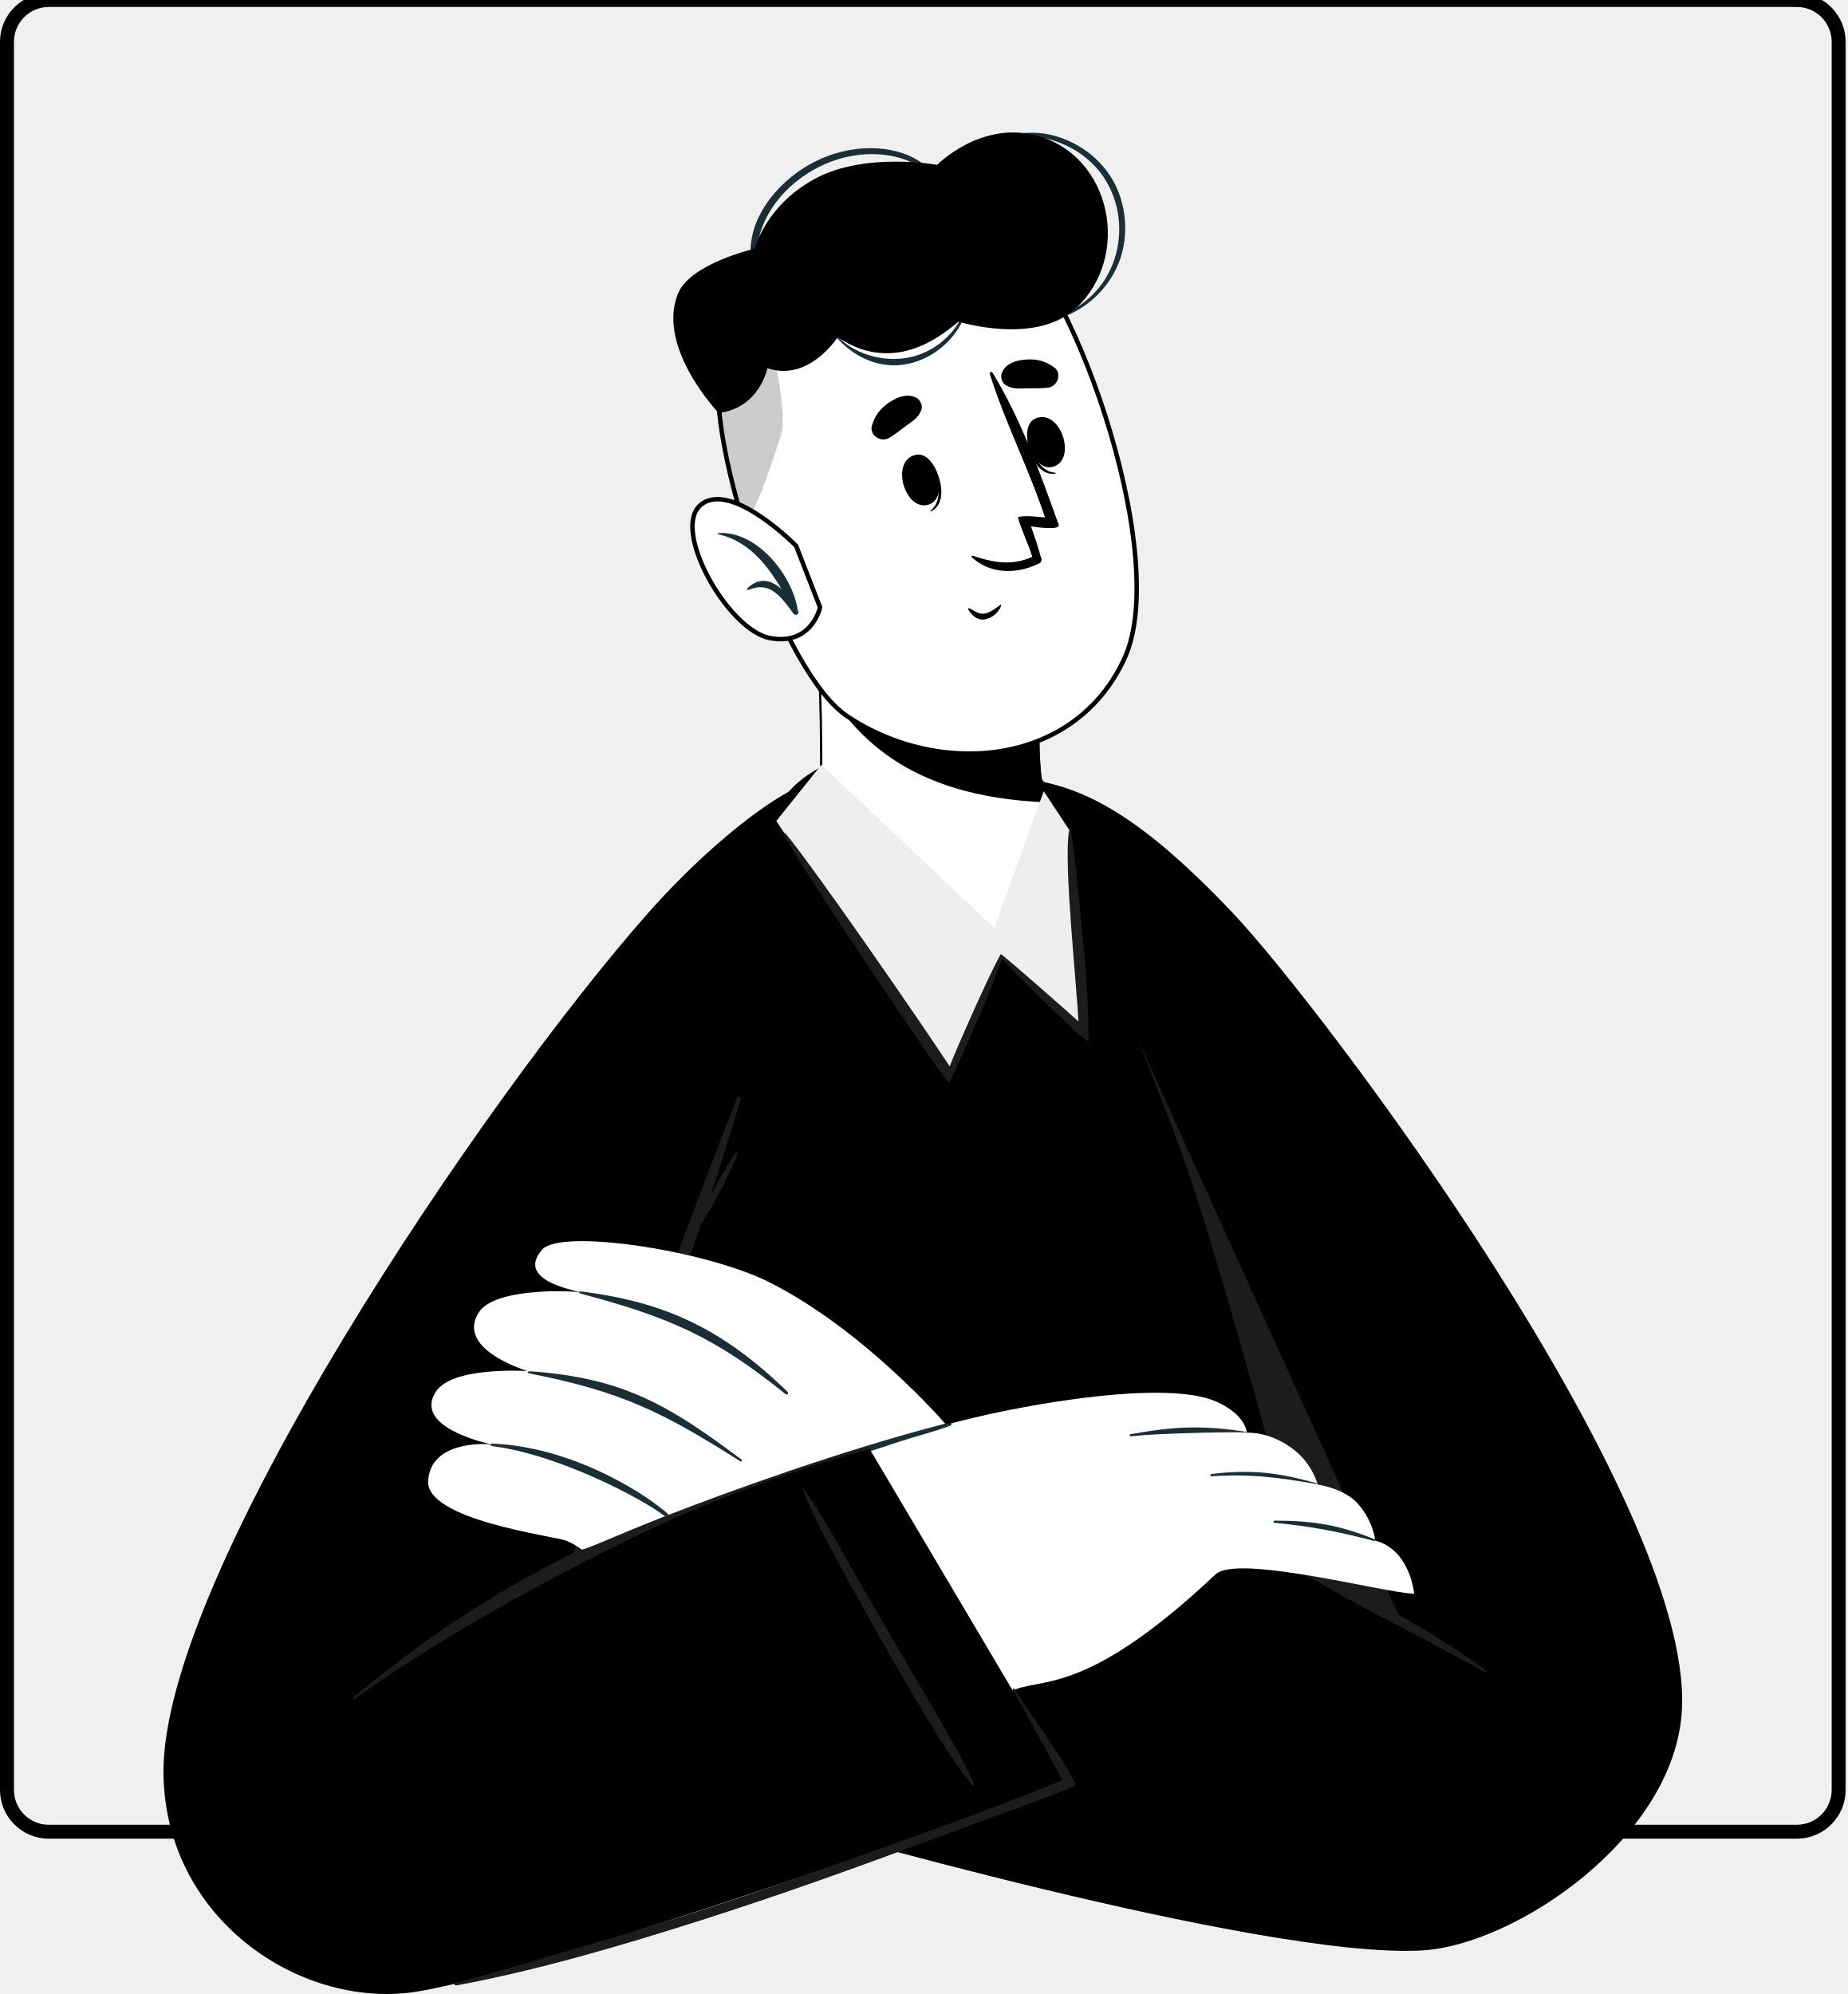
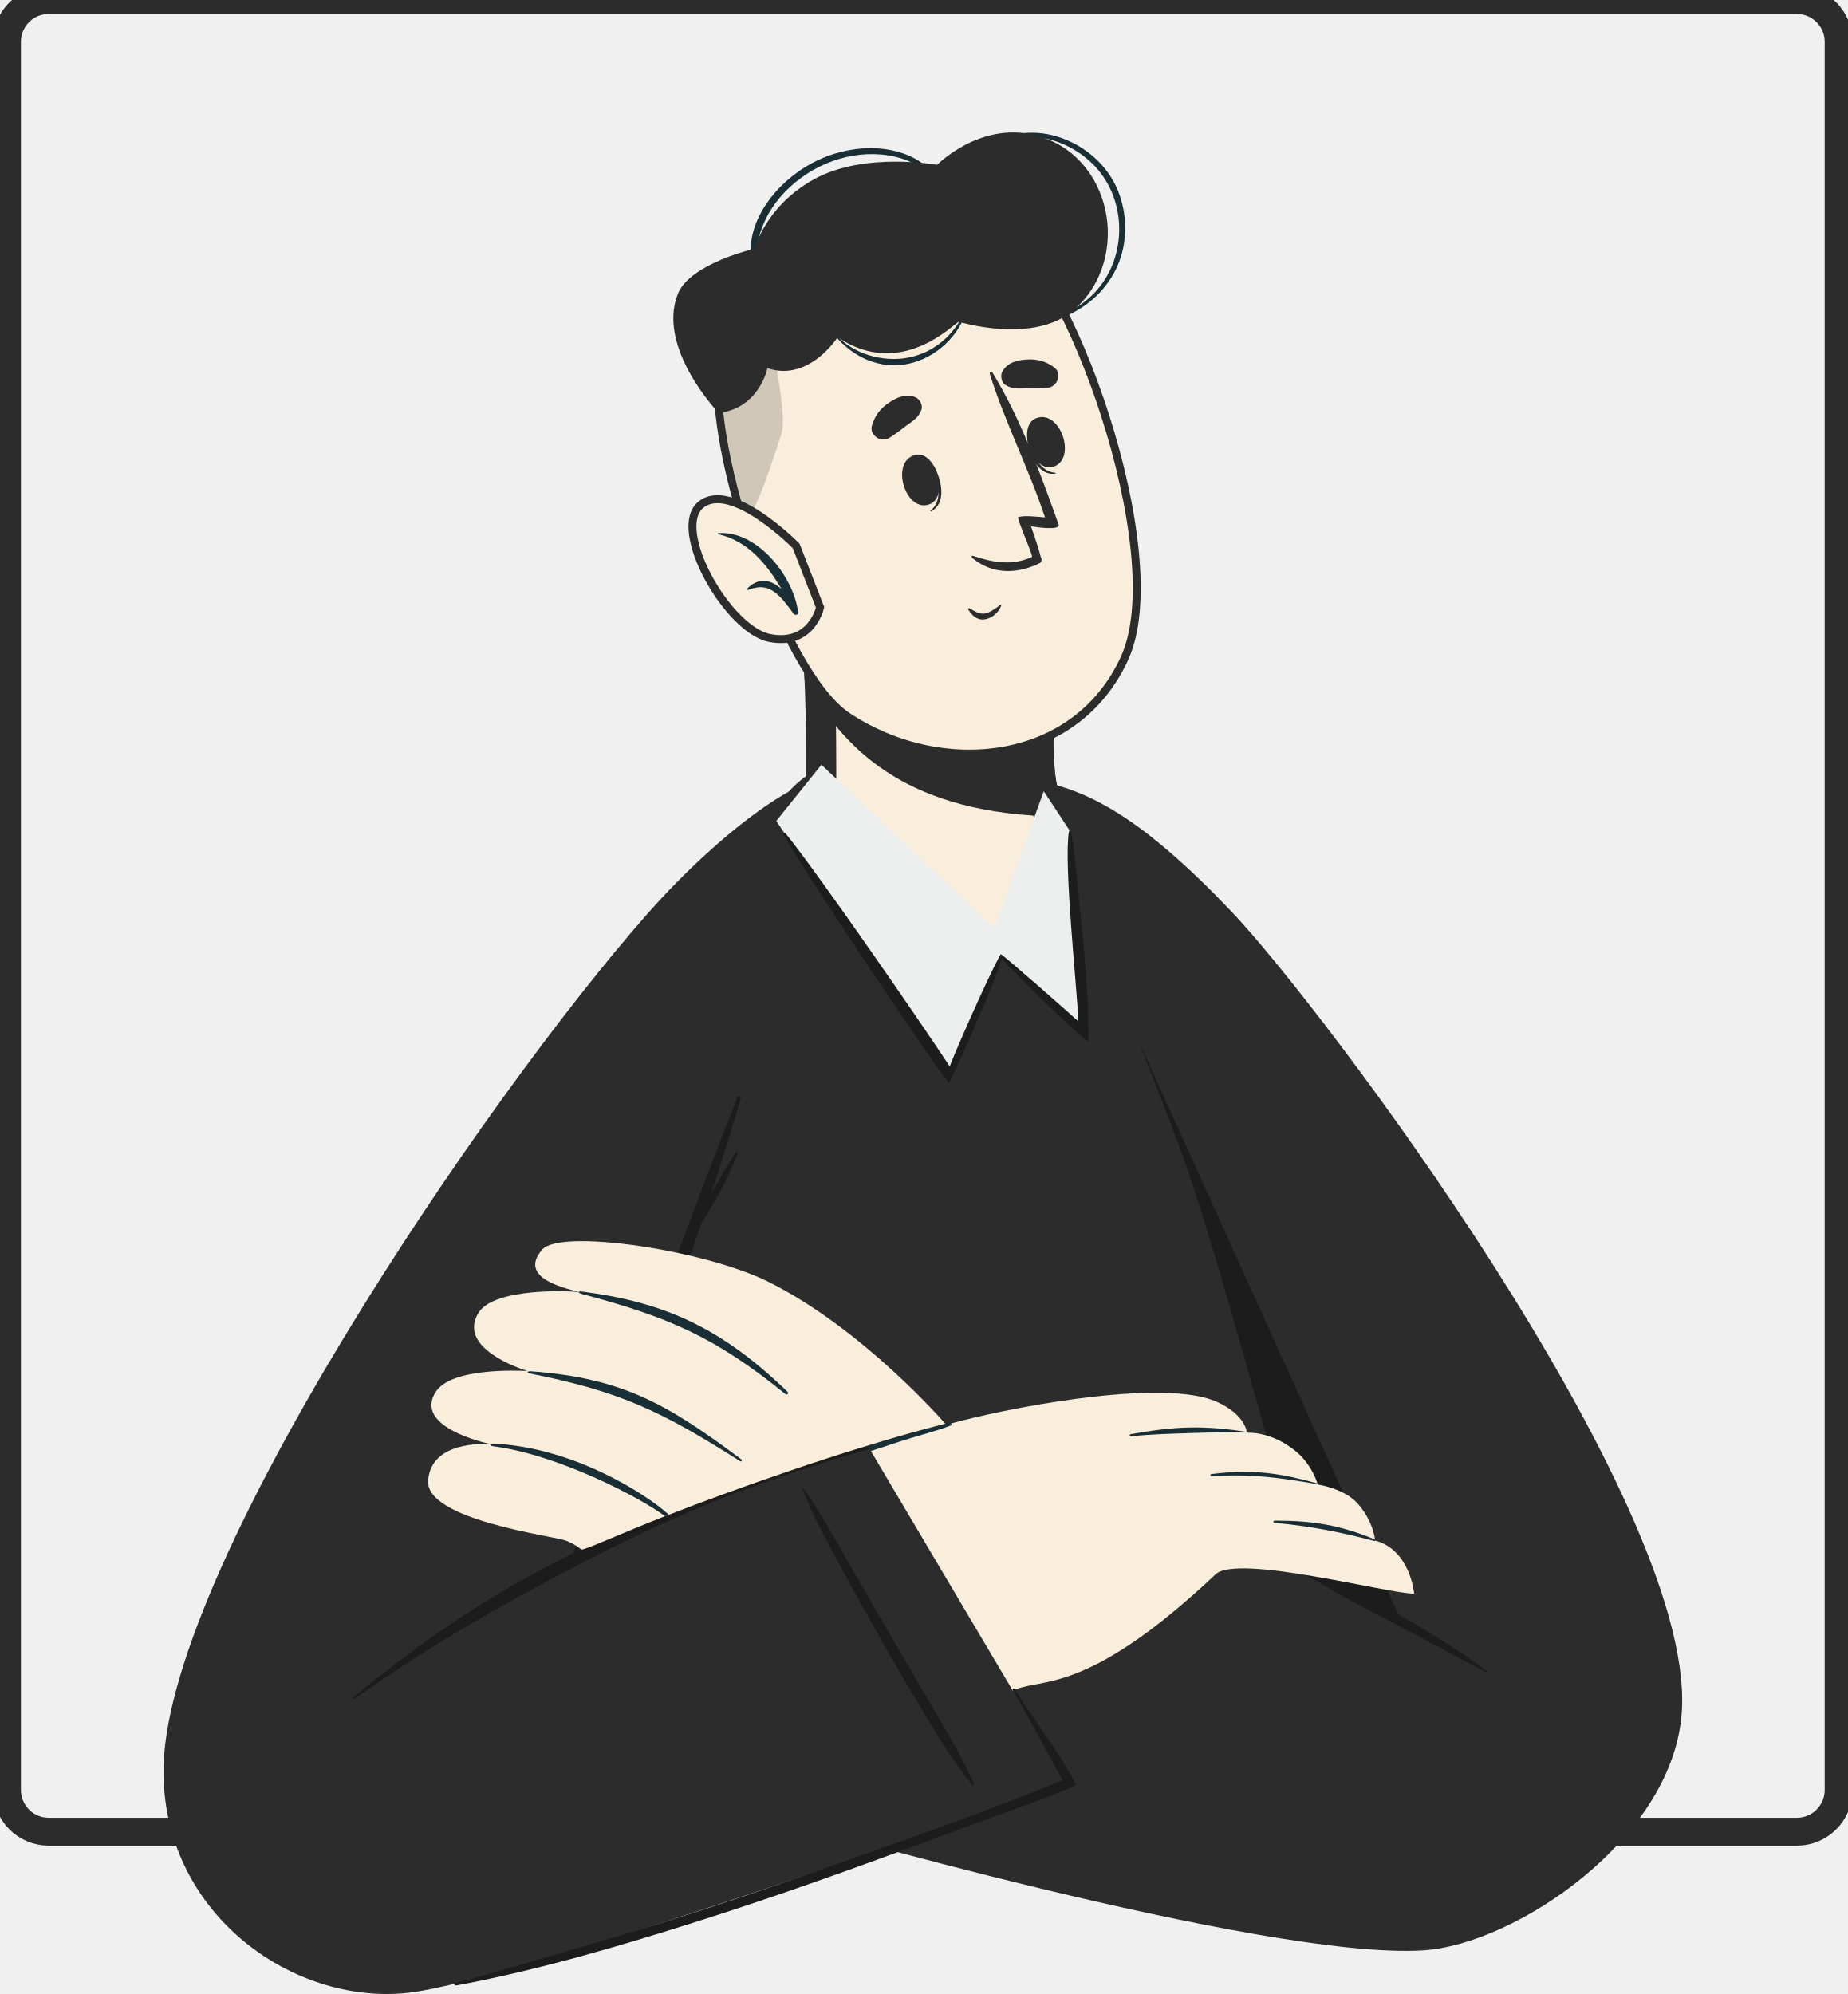
<svg xmlns="http://www.w3.org/2000/svg" width="530" height="572" viewBox="0 0 530 572" fill="none">
-   <path d="M515.447 0H14C7.373 0 2 5.373 2 12V513.447C2 520.074 7.373 525.447 14 525.447H515.447C522.074 525.447 527.447 520.074 527.447 513.447V12C527.447 5.373 522.074 0 515.447 0Z" stroke="black" stroke-width="4" stroke-miterlimit="10" />
-   <path d="M113.085 526.403H387.62C388.773 515.912 346.721 292.825 297.324 221.108C291.716 212.969 243.71 207.047 226.087 227.292C132.734 334.5 110.83 523.833 113.085 526.403Z" fill="black" />
+   <path d="M515.447 0H14C7.373 0 2 5.373 2 12V513.447C2 520.074 7.373 525.447 14 525.447H515.447C522.074 525.447 527.447 520.074 527.447 513.447V12C527.447 5.373 522.074 0 515.447 0Z" stroke="#2C2C2C" stroke-width="8" stroke-miterlimit="10" />
+   <path d="M113.085 526.403H387.62C388.773 515.912 346.721 292.825 297.324 221.108C291.716 212.969 243.71 207.047 226.087 227.292C132.734 334.5 110.83 523.833 113.085 526.403Z" fill="#2C2C2C" />
  <path d="M303.835 239.622C311.627 259.809 341.023 330.584 357 381.378C367.721 415.465 371.803 444.073 374.149 451.59C374.149 451.59 293.088 425.552 274.836 425.507C246.728 425.437 201.638 484.145 212.699 491.496C230.086 503.063 312.967 542.399 379.154 554.748C415.131 561.464 482.921 515.733 477.563 479.377C470.046 428.353 377.84 293.857 342.76 255.72C324.547 235.924 294.337 215.02 303.835 239.622Z" fill="#FF9581" />
-   <path d="M482.504 490.163C480.806 526.916 434.831 557.856 408.165 559.49C362.178 562.278 224.222 522.103 224.222 522.103L277.848 418.791C277.848 418.791 371.72 450.654 374.104 451.551V451.513C373.277 448.777 350.143 361.845 339.806 333.039C339.255 331.449 338.614 329.822 338.011 328.111C335.038 320.132 330.956 309.596 326.444 298.215L326.399 298.132C323.9 291.832 321.259 285.244 318.664 278.746V278.707C307.327 250.542 296.279 223.735 296.279 223.735C312.082 226.331 327.687 234.636 353.308 261.526C378.878 288.384 485.311 429.532 482.504 490.163Z" fill="black" />
+   <path d="M482.504 490.163C480.806 526.916 434.831 557.856 408.165 559.49C362.178 562.278 224.222 522.103 224.222 522.103L277.848 418.791C277.848 418.791 371.72 450.654 374.104 451.551V451.513C373.277 448.777 350.143 361.845 339.806 333.039C339.255 331.449 338.614 329.822 338.011 328.111C335.038 320.132 330.956 309.596 326.444 298.215L326.399 298.132C323.9 291.832 321.259 285.244 318.664 278.746V278.707C307.327 250.542 296.279 223.735 296.279 223.735C312.082 226.331 327.687 234.636 353.308 261.526C378.878 288.384 485.311 429.532 482.504 490.163Z" fill="#2C2C2C" />
  <path d="M259.975 499.75C263.801 492.438 267.691 485.157 271.53 477.852C275.298 470.7 279.111 463.574 282.956 456.46C286.929 449.103 291.101 441.759 294.312 434.03C294.37 433.883 294.171 433.761 294.075 433.889C289.249 440.253 285.276 447.27 281.309 454.185C277.201 461.35 273.196 468.579 269.229 475.827C265.339 482.927 261.596 490.098 257.905 497.295C254.111 504.703 250.279 512.381 247.536 520.251C247.427 520.565 247.863 520.872 248.068 520.565C252.503 513.983 256.297 506.773 259.975 499.75Z" fill="#2B454E" />
  <path d="M402.814 466.797L374.149 451.596L374.104 451.558V451.519C373.277 448.783 350.143 361.851 339.806 333.045C339.255 331.456 338.614 329.828 338.011 328.117C335.038 320.138 330.956 309.603 326.444 298.221L402.814 466.797Z" fill="#1C1C1C" />
  <path d="M426.545 479.409C418.586 473.462 410.005 468.143 401.36 463.253C397.04 460.805 392.631 458.556 388.101 456.531C383.281 454.378 378.187 452.82 373.399 450.654C373.034 450.488 372.765 451.052 373.13 451.218C377.603 453.243 381.852 456.063 386.172 458.415C390.664 460.863 395.176 463.273 399.726 465.612C408.659 470.207 417.432 475.083 426.315 479.775C426.526 479.89 426.744 479.557 426.545 479.409Z" fill="#1C1C1C" />
-   <path d="M405.672 457.153C398.476 457.249 355.039 445.649 348.714 451.609C310.16 487.952 297.971 480.633 289.762 485.369C226.234 521.917 141.398 564.854 111.118 565.123C65.194 565.495 46.904 526.954 54.55 490.541C69.642 418.56 166.718 278.208 210.642 240.91C233.931 221.165 232.091 250.946 222.459 283.322C216.807 302.304 206.925 330.527 196.845 358.224C187.918 382.897 164.257 445.944 163.847 447.424V447.463C163.809 447.546 163.77 447.591 163.777 447.636C163.745 447.802 163.911 447.835 164.283 447.732C166.302 447.36 220.627 421.758 275.259 407.692C294.51 402.738 334.602 395.676 348.976 402.091C357.525 405.904 357.666 411.005 357.666 411.005C357.666 411.005 364.517 410.383 371.746 416.33C376.539 420.278 378.026 425.86 378.026 425.86C378.026 425.86 385.524 426.911 389.427 431.256C394.079 436.44 394.49 441.926 394.49 441.926C404.615 444.63 405.672 457.153 405.672 457.153Z" fill="white" />
+   <path d="M405.672 457.153C398.476 457.249 355.039 445.649 348.714 451.609C310.16 487.952 297.971 480.633 289.762 485.369C226.234 521.917 141.398 564.854 111.118 565.123C65.194 565.495 46.904 526.954 54.55 490.541C69.642 418.56 166.718 278.208 210.642 240.91C233.931 221.165 232.091 250.946 222.459 283.322C216.807 302.304 206.925 330.527 196.845 358.224C187.918 382.897 164.257 445.944 163.847 447.424V447.463C163.809 447.546 163.77 447.591 163.777 447.636C163.745 447.802 163.911 447.835 164.283 447.732C166.302 447.36 220.627 421.758 275.259 407.692C294.51 402.738 334.602 395.676 348.976 402.091C357.525 405.904 357.666 411.005 357.666 411.005C357.666 411.005 364.517 410.383 371.746 416.33C376.539 420.278 378.026 425.86 378.026 425.86C378.026 425.86 385.524 426.911 389.427 431.256C394.079 436.44 394.49 441.926 394.49 441.926C404.615 444.63 405.672 457.153 405.672 457.153Z" fill="#F9EEDC" />
  <path d="M341.504 409.486C335.711 409.569 330.059 410.409 324.368 411.408C323.983 411.479 323.996 412.075 324.406 412.03C329.994 411.415 335.653 411.287 341.267 411.101C346.849 410.915 352.52 410.793 358.102 410.909C358.134 410.909 358.141 410.851 358.109 410.845C352.54 409.928 347.169 409.403 341.504 409.486Z" fill="#1A2E35" />
  <path d="M377.866 425.527C367.92 422.797 359.993 421.284 347.502 422.848C347.099 422.899 347.131 423.495 347.528 423.469C359.397 422.733 367.138 423.937 377.847 425.738C377.968 425.764 377.975 425.559 377.866 425.527Z" fill="#1A2E35" />
  <path d="M394.381 441.593C384.409 437.491 376.732 436.209 365.664 436.209C365.273 436.209 365.145 436.786 365.549 436.825C376.168 437.837 383.935 439.362 394.233 442.041C394.49 442.105 394.624 441.695 394.381 441.593Z" fill="#1A2E35" />
  <path d="M272.606 408.326C267.838 408.948 263.07 410.351 258.405 411.498C253.432 412.722 248.471 414.075 243.601 415.683C233.847 418.9 224.382 422.758 215.045 427.013C214.686 427.18 214.878 427.731 215.263 427.597C224.773 424.264 234.379 421.143 243.992 418.118C248.721 416.632 253.419 415.049 258.129 413.511C262.961 411.928 267.992 410.729 272.741 408.929C273.061 408.807 272.965 408.275 272.606 408.326Z" fill="#1A2E35" />
-   <path d="M234.61 418.624C244.665 415.222 249.209 415.202 249.209 415.202L306.366 511.721C306.366 511.721 148.935 568.398 116.616 571.711C84.292 575.024 47.52 549.57 46.898 508.991C46.027 451.955 139.033 314.986 185.822 262.02C207.265 237.744 232.264 220.114 238.641 224.094C246.171 228.791 232.495 259.315 225.286 282.085C211.982 324.118 164.296 447.732 164.296 447.732C164.296 447.732 222.633 422.681 234.61 418.624Z" fill="black" />
+   <path d="M234.61 418.624C244.665 415.222 249.209 415.202 249.209 415.202L306.366 511.721C306.366 511.721 148.935 568.398 116.616 571.711C84.292 575.024 47.52 549.57 46.898 508.991C46.027 451.955 139.033 314.986 185.822 262.02C207.265 237.744 232.264 220.114 238.641 224.094C246.171 228.791 232.495 259.315 225.286 282.085C211.982 324.118 164.296 447.732 164.296 447.732C164.296 447.732 222.633 422.681 234.61 418.624Z" fill="#2C2C2C" />
  <path d="M248.696 415.125C239.827 415.645 201.484 429 182.682 437.068C163.943 445.111 145.916 454.653 129.004 466.073C119.436 472.533 110.355 479.563 101.383 486.824C101.076 487.074 101.409 487.574 101.742 487.337C118.276 475.513 135.938 464.964 153.811 455.307C171.595 445.7 189.705 436.581 208.553 429.231C219.287 425.046 237.744 418.778 248.228 416.029C251.195 415.247 248.971 415.106 248.696 415.125Z" fill="#1C1C1C" />
  <path d="M210.95 330.725C208.553 334.596 206.124 338.441 204.073 342.517C203.977 342.709 203.887 342.901 203.791 343.094C206.835 333.833 209.726 324.547 212.494 315.197C212.667 314.621 211.712 314.313 211.494 314.871C197.966 349.131 185.412 383.807 173.236 418.573C169.826 428.295 166.84 438.119 163.745 447.937C163.636 448.277 164.193 448.45 164.334 448.129C168.051 439.709 171.794 431.345 175.197 422.777C178.599 414.215 181.759 405.558 184.957 396.919C190.545 381.814 195.87 366.632 201.004 351.374C202.612 348.701 204.234 346.035 205.752 343.318C207.963 339.351 209.783 335.198 211.629 331.052C211.828 330.597 211.2 330.322 210.95 330.725Z" fill="#1C1C1C" />
  <path d="M268.062 490.701C263.871 483.588 259.744 476.442 255.572 469.322C251.484 462.344 247.453 455.339 243.441 448.322C239.295 441.061 235.264 433.64 230.4 426.828C230.31 426.699 230.092 426.808 230.156 426.956C233.008 434.415 236.866 441.497 240.647 448.514C244.562 455.788 248.587 463.004 252.644 470.2C256.617 477.25 260.725 484.216 264.89 491.156C269.171 498.289 273.67 505.601 278.906 512.086C279.117 512.343 279.604 512.144 279.457 511.798C276.208 504.556 272.087 497.533 268.062 490.701Z" fill="#1C1C1C" />
  <path d="M308.641 511.926C303.899 502.576 296.523 493.393 291.063 484.498C290.857 484.158 290.351 484.511 290.55 484.85C295.51 493.194 300.054 502.185 304.796 510.67C283.174 519.597 260.218 527.557 238.167 535.369C215.538 543.392 192.762 550.993 169.672 557.645C156.766 561.362 143.84 565.393 130.856 568.802C130.049 569.013 130.266 569.68 131.093 569.52C154.452 565.123 177.388 558.375 200.004 551.198C223.068 543.879 245.831 535.702 268.485 527.236C281.232 522.475 309.026 512.683 308.641 511.926Z" fill="#1C1C1C" />
-   <path d="M271.151 408.39C241.422 416.003 207.214 428.532 191.884 434.53C191.481 434.671 191.115 434.812 190.75 434.947C177.247 440.253 168.884 444.188 166.878 444.521C166.712 444.444 166.584 444.329 166.455 444.252V444.214C165.052 443.201 163.661 442.432 162.277 441.913C158.47 440.548 121.891 435.979 122.813 424.648C123.704 413.44 138.61 414.138 140.802 414.292C138.431 413.773 118.577 409.121 125.044 399.207C129.613 392.176 149.274 393.208 151.254 393.285C149.249 392.625 131.01 386.678 137.284 376.559C141.776 369.317 163.725 370.259 166.257 370.689C164.206 369.907 147.948 367.183 155.535 358.461C160.803 352.386 202.132 358.564 220.505 367.734C247.824 381.372 271.151 408.39 271.151 408.39Z" fill="white" />
+   <path d="M271.151 408.39C241.422 416.003 207.214 428.532 191.884 434.53C191.481 434.671 191.115 434.812 190.75 434.947C177.247 440.253 168.884 444.188 166.878 444.521C166.712 444.444 166.584 444.329 166.455 444.252V444.214C165.052 443.201 163.661 442.432 162.277 441.913C158.47 440.548 121.891 435.979 122.813 424.648C123.704 413.44 138.61 414.138 140.802 414.292C138.431 413.773 118.577 409.121 125.044 399.207C129.613 392.176 149.274 393.208 151.254 393.285C149.249 392.625 131.01 386.678 137.284 376.559C141.776 369.317 163.725 370.259 166.257 370.689C164.206 369.907 147.948 367.183 155.535 358.461C160.803 352.386 202.132 358.564 220.505 367.734C247.824 381.372 271.151 408.39 271.151 408.39Z" fill="#F9EEDC" />
  <path d="M191.884 434.531C191.481 434.672 191.115 434.813 190.75 434.947C184.406 430.019 160.399 417.305 141.539 414.889C140.373 414.741 140.296 414.068 141.533 414.126C164.821 415.183 185.758 428.898 191.884 434.531Z" fill="#1A2E35" />
  <path d="M152.152 394.035C178.183 399.2 189.949 404.949 212.334 419.169C212.648 419.368 213 418.906 212.699 418.676C191.833 403.058 178.849 395.323 152.376 393.375C151.177 393.285 150.96 393.798 152.152 394.035Z" fill="#1A2E35" />
  <path d="M167.058 371.227C192.032 377.866 205.195 383.621 225.311 399.899C225.785 400.283 226.369 399.7 225.933 399.271C206.976 380.885 190.596 373.598 167.295 370.535C165.706 370.33 165.488 370.811 167.058 371.227Z" fill="#1A2E35" />
-   <path d="M292.107 271.075C277.316 276.394 248.587 256.124 236.148 238.475C235.302 237.257 235.738 223.434 235.469 206.605C235.27 196.396 234.802 185.028 233.629 174.691L300.265 183.086C300.265 183.086 296.349 205.484 298.503 223.498C298.701 225.004 299.009 226.388 299.432 227.689C299.477 227.881 299.56 228.112 299.605 228.381C301.842 236.289 306.404 265.922 292.107 271.075Z" fill="white" stroke="black" stroke-width="0.641" stroke-miterlimit="10" />
-   <path d="M299.631 228.375C299.759 228.804 299.887 229.272 299.97 229.83C260.077 228.138 244.902 210.598 235.084 193.769C234.783 187.354 234.36 180.849 233.629 174.691L300.271 183.073C300.271 183.073 296.337 205.49 298.515 223.498C298.689 224.998 299.028 226.363 299.458 227.689C299.502 227.856 299.541 228.118 299.631 228.375Z" fill="black" stroke="black" stroke-width="0.641" stroke-miterlimit="10" />
-   <path d="M206.316 104.793C202.702 128.716 224.536 193.077 242.992 205.426C269.748 223.325 308.699 219.678 322.682 188.623C336.236 158.522 306.296 75.154 286.134 64.432C256.437 48.635 211.655 69.45 206.316 104.793Z" fill="white" stroke="black" stroke-width="1.282" stroke-miterlimit="10" />
-   <path d="M267.934 133.74C267.845 133.587 267.665 134.061 267.729 134.234C269.312 138.528 270.408 143.718 266.96 146.468C266.851 146.551 266.941 146.769 267.075 146.698C271.645 144.43 270.126 137.554 267.934 133.74Z" fill="black" />
-   <path d="M262.538 130.504C255.38 132.305 259.507 146.493 266.14 144.827C272.67 143.18 268.543 128.992 262.538 130.504Z" fill="black" />
-   <path d="M294.671 125.691C294.658 125.512 295.074 125.8 295.119 125.98C296.26 130.414 298.311 135.304 302.713 135.605C302.848 135.612 302.906 135.843 302.752 135.862C297.695 136.592 295.036 130.075 294.671 125.691Z" fill="black" />
-   <path d="M297.26 119.956C304.174 117.36 308.853 131.382 302.444 133.779C296.144 136.15 291.466 122.128 297.26 119.956Z" fill="black" />
-   <path d="M255.053 125.64C256.841 124.589 258.322 123.327 259.988 122.103C261.865 120.725 263.5 119.821 264.326 117.54C264.769 116.316 263.935 114.592 262.788 114.047C260.11 112.785 257.392 113.9 255.066 115.463C252.541 117.162 251.029 119.116 250.144 122.026C249.286 124.845 252.688 127.024 255.053 125.64Z" fill="black" />
-   <path d="M300.669 111.214C298.605 111.464 296.663 111.355 294.606 111.394C292.28 111.439 290.428 111.714 288.384 110.394C287.288 109.689 286.91 107.812 287.493 106.684C288.852 104.056 291.69 103.294 294.491 103.127C297.529 102.947 299.919 103.582 302.38 105.363C304.77 107.087 303.386 110.881 300.669 111.214Z" fill="black" />
-   <path d="M278.104 174.486C279.457 175.21 280.918 176.319 282.552 175.992C284.116 175.678 285.711 174.467 286.955 173.512C287.076 173.416 287.262 173.524 287.211 173.685C286.564 175.703 284.468 177.459 282.328 177.696C280.238 177.927 278.752 176.492 277.739 174.813C277.598 174.575 277.906 174.383 278.104 174.486Z" fill="black" />
-   <path d="M278.893 159.983C282.462 163.085 286.685 164.117 290.819 163.732C292.665 163.572 294.523 163.098 296.273 162.412C296.625 162.303 296.965 162.162 297.266 161.996C297.574 161.861 297.856 161.739 298.189 161.566C298.682 161.342 298.842 160.836 298.785 160.323L298.772 160.291C298.721 160.131 298.682 160.003 298.599 159.855C298.599 159.855 298.599 159.855 298.593 159.823L298.471 159.439C297.58 156.029 295.754 150.979 295.754 150.979C297.17 151.236 304.303 152.242 303.687 150.499C298.554 136.118 292.851 120.122 284.705 106.895C284.462 106.447 283.757 106.774 283.936 107.241C288.32 121.257 295.145 134.407 299.772 148.422C297.535 148.243 293.844 147.782 292.081 148.333C291.639 148.608 295.786 158.029 296.061 159.592C296.061 159.592 296.08 159.657 296.08 159.766C290.608 162.149 285.82 161.675 279.188 159.464C278.79 159.311 278.527 159.708 278.893 159.983Z" fill="black" />
-   <path opacity="0.2" d="M213.34 150.133C217.115 147.044 221.883 131.215 224.1 124.679C226.401 117.886 219.575 90.348 217.345 82.158C211.712 88.516 207.745 96.289 206.348 105.043C204.746 115.008 207.848 132.67 213.34 150.133Z" fill="black" />
+   <path d="M292.107 271.075C277.316 276.394 248.587 256.124 236.148 238.475C235.302 237.257 235.738 223.434 235.469 206.605C235.27 196.396 234.802 185.028 233.629 174.691L300.265 183.086C300.265 183.086 296.349 205.484 298.503 223.498C298.701 225.004 299.009 226.388 299.432 227.689C299.477 227.881 299.56 228.112 299.605 228.381C301.842 236.289 306.404 265.922 292.107 271.075Z" fill="#F9EEDC" stroke="#2C2C2C" stroke-width="8.641" stroke-miterlimit="10" />
+   <path d="M299.631 228.375C299.759 228.804 299.887 229.272 299.97 229.83C260.077 228.138 244.902 210.598 235.084 193.769C234.783 187.354 234.36 180.849 233.629 174.691L300.271 183.073C300.271 183.073 296.337 205.49 298.515 223.498C298.689 224.998 299.028 226.363 299.458 227.689C299.502 227.856 299.541 228.118 299.631 228.375Z" fill="#2C2C2C" stroke="#2C2C2C" stroke-width="8.641" stroke-miterlimit="10" />
+   <path d="M206.316 104.793C202.702 128.716 224.536 193.077 242.992 205.426C269.748 223.325 308.699 219.678 322.682 188.623C336.236 158.522 306.296 75.154 286.134 64.432C256.437 48.635 211.655 69.45 206.316 104.793Z" fill="#F9EEDC" stroke="#2C2C2C" stroke-width="2.282" stroke-miterlimit="10" />
+   <path d="M267.934 133.74C267.845 133.587 267.665 134.061 267.729 134.234C269.312 138.528 270.408 143.718 266.96 146.468C266.851 146.551 266.941 146.769 267.075 146.698C271.645 144.43 270.126 137.554 267.934 133.74Z" fill="#2C2C2C" />
+   <path d="M262.538 130.504C255.38 132.305 259.507 146.493 266.14 144.827C272.67 143.18 268.543 128.992 262.538 130.504Z" fill="#2C2C2C" />
+   <path d="M294.671 125.691C294.658 125.512 295.074 125.8 295.119 125.98C296.26 130.414 298.311 135.304 302.713 135.605C302.848 135.612 302.906 135.843 302.752 135.862C297.695 136.592 295.036 130.075 294.671 125.691Z" fill="#2C2C2C" />
+   <path d="M297.26 119.956C304.174 117.36 308.853 131.382 302.444 133.779C296.144 136.15 291.466 122.128 297.26 119.956Z" fill="#2C2C2C" />
+   <path d="M255.053 125.64C256.841 124.589 258.322 123.327 259.988 122.103C261.865 120.725 263.5 119.821 264.326 117.54C264.769 116.316 263.935 114.592 262.788 114.047C260.11 112.785 257.392 113.9 255.066 115.463C252.541 117.162 251.029 119.116 250.144 122.026C249.286 124.845 252.688 127.024 255.053 125.64Z" fill="#2C2C2C" />
+   <path d="M300.669 111.214C298.605 111.464 296.663 111.355 294.606 111.394C292.28 111.439 290.428 111.714 288.384 110.394C287.288 109.689 286.91 107.812 287.493 106.684C288.852 104.056 291.69 103.294 294.491 103.127C297.529 102.947 299.919 103.582 302.38 105.363C304.77 107.087 303.386 110.881 300.669 111.214Z" fill="#2C2C2C" />
+   <path d="M278.104 174.486C279.457 175.21 280.918 176.319 282.552 175.992C284.116 175.678 285.711 174.467 286.955 173.512C287.076 173.416 287.262 173.524 287.211 173.685C286.564 175.703 284.468 177.459 282.328 177.696C280.238 177.927 278.752 176.492 277.739 174.813C277.598 174.575 277.906 174.383 278.104 174.486Z" fill="#2C2C2C" />
+   <path d="M278.893 159.983C282.462 163.085 286.685 164.117 290.819 163.732C292.665 163.572 294.523 163.098 296.273 162.412C296.625 162.303 296.965 162.162 297.266 161.996C297.574 161.861 297.856 161.739 298.189 161.566C298.682 161.342 298.842 160.836 298.785 160.323L298.772 160.291C298.721 160.131 298.682 160.003 298.599 159.855C298.599 159.855 298.599 159.855 298.593 159.823L298.471 159.439C297.58 156.029 295.754 150.979 295.754 150.979C297.17 151.236 304.303 152.242 303.687 150.499C298.554 136.118 292.851 120.122 284.705 106.895C284.462 106.447 283.757 106.774 283.936 107.241C288.32 121.257 295.145 134.407 299.772 148.422C297.535 148.243 293.844 147.782 292.081 148.333C291.639 148.608 295.786 158.029 296.061 159.592C296.061 159.592 296.08 159.657 296.08 159.766C290.608 162.149 285.82 161.675 279.188 159.464C278.79 159.311 278.527 159.708 278.893 159.983Z" fill="#2C2C2C" />
+   <path opacity="0.2" d="M213.34 150.133C217.115 147.044 221.883 131.215 224.1 124.679C226.401 117.886 219.575 90.348 217.345 82.158C211.712 88.516 207.745 96.289 206.348 105.043C204.746 115.008 207.848 132.67 213.34 150.133Z" fill="#2C2C2C" />
  <path d="M276.342 90.073C273.144 96.968 266.665 101.903 259.065 102.813C251.663 103.697 243.236 100.833 238.724 94.7C238.59 94.52 238.308 94.725 238.442 94.911C243.268 101.461 250.939 105.793 259.257 104.594C267.063 103.466 274.138 97.692 276.842 90.297C276.957 89.964 276.49 89.752 276.342 90.073Z" fill="#1A2E35" />
  <path d="M239.397 44.092C227.202 47.892 217.89 57.921 215.807 67.573C214.538 73.436 215.615 78.71 217.948 83.722C218.044 83.927 218.467 83.754 218.39 83.543C215.295 75.436 216.679 64.791 223.914 56.428C230.867 48.398 241.723 43.406 252.624 44.31C258.315 44.777 263.41 46.841 266.685 50.199C267.05 50.577 267.889 50.02 267.562 49.622C262.019 42.919 250.433 40.657 239.397 44.092Z" fill="#1A2E35" />
  <path d="M318.318 50.212C314.646 44.726 308.936 40.759 302.604 38.978C293.735 36.478 285.417 39.619 277.22 42.9C276.996 42.989 277.137 43.336 277.355 43.246C284.346 40.471 291.594 38.068 299.182 39.548C305.366 40.759 311.205 44.06 315.21 48.956C323.528 59.12 322.951 74.853 313.723 84.248C308.5 89.567 301.002 92.579 293.555 92.335C293.261 92.329 293.177 92.777 293.479 92.796C307.199 93.604 320.228 83.709 322.413 69.995C323.496 63.228 322.157 55.935 318.318 50.212Z" fill="#1A2E35" />
-   <path d="M206.169 118.488C206.169 118.488 188.283 99.814 194.441 84.331C197.928 75.558 216.538 71.322 216.538 71.322C216.538 71.322 219.467 59.107 233.681 51.333C248.042 43.483 268.825 47.289 268.825 47.289C268.825 47.289 281.046 34.825 296.907 38.773C319.023 44.278 324.835 73.955 308.301 88.695C296.689 99.045 275.054 92.29 275.054 92.29C273.362 93.027 258.43 108.959 240.294 96.738C240.294 96.738 232.008 109.689 220.14 105.601C220.146 105.607 217.935 117.001 206.169 118.488Z" fill="black" />
+   <path d="M206.169 118.488C206.169 118.488 188.283 99.814 194.441 84.331C197.928 75.558 216.538 71.322 216.538 71.322C216.538 71.322 219.467 59.107 233.681 51.333C248.042 43.483 268.825 47.289 268.825 47.289C268.825 47.289 281.046 34.825 296.907 38.773C319.023 44.278 324.835 73.955 308.301 88.695C296.689 99.045 275.054 92.29 275.054 92.29C273.362 93.027 258.43 108.959 240.294 96.738C240.294 96.738 232.008 109.689 220.14 105.601C220.146 105.607 217.935 117.001 206.169 118.488Z" fill="#2C2C2C" />
  <path d="M299.413 226.972L285.237 266.185L235.635 219.377L222.696 235.495C222.696 235.495 272.35 310.974 272.51 307.469L287.089 273.741L310.826 295.914L306.77 238.129L299.413 226.972Z" fill="#EDEFEF" />
  <path d="M310.442 267.236C309.449 257.72 308.718 248.1 307.289 238.641C307.238 238.308 306.706 238.174 306.635 238.577C305.072 247.863 309.051 284.244 309.346 292.992C309.314 292.96 309.276 292.928 309.244 292.896C308.25 291.935 287.282 273.427 287.089 273.735C283.853 279.124 273.151 303.688 272.439 305.912C264.589 293.921 234.572 250.388 225.388 239.116C225.125 238.789 224.619 239.084 224.831 239.468C231.848 252.176 271.6 310.827 272.17 310.635C272.574 310.923 285.891 280.662 287.403 274.984C290.986 279.054 312.243 300.035 312.256 298.612C312.358 289.032 311.429 276.766 310.442 267.236Z" fill="#1C1C1C" />
-   <path d="M228.394 156.612C228.394 156.612 209.905 137.797 201.125 144.737C192.346 151.678 208.745 180.702 220.812 183.022C232.88 185.342 235.244 174.217 235.244 174.217L228.394 156.612Z" fill="white" stroke="black" stroke-width="1.282" stroke-miterlimit="10" />
+   <path d="M228.394 156.612C228.394 156.612 209.905 137.797 201.125 144.737C192.346 151.678 208.745 180.702 220.812 183.022C232.88 185.342 235.244 174.217 235.244 174.217L228.394 156.612Z" fill="#F9EEDC" stroke="#2C2C2C" stroke-width="2.282" stroke-miterlimit="10" />
  <path d="M206.034 152.934C205.849 152.946 205.855 153.209 206.028 153.248C214.532 155.138 219.967 161.816 224.19 168.981C221.325 166.43 217.833 165.36 214.353 168.84C214.173 169.025 214.423 169.314 214.641 169.23C217.788 167.987 220.236 168.154 222.876 170.397C224.747 171.986 226.208 174.146 227.682 176.094C228.176 176.741 229.4 176.145 228.99 175.37C228.958 175.312 228.926 175.254 228.894 175.197C227.381 165.014 217.108 152.126 206.034 152.934Z" fill="#1A2E35" />
</svg>
